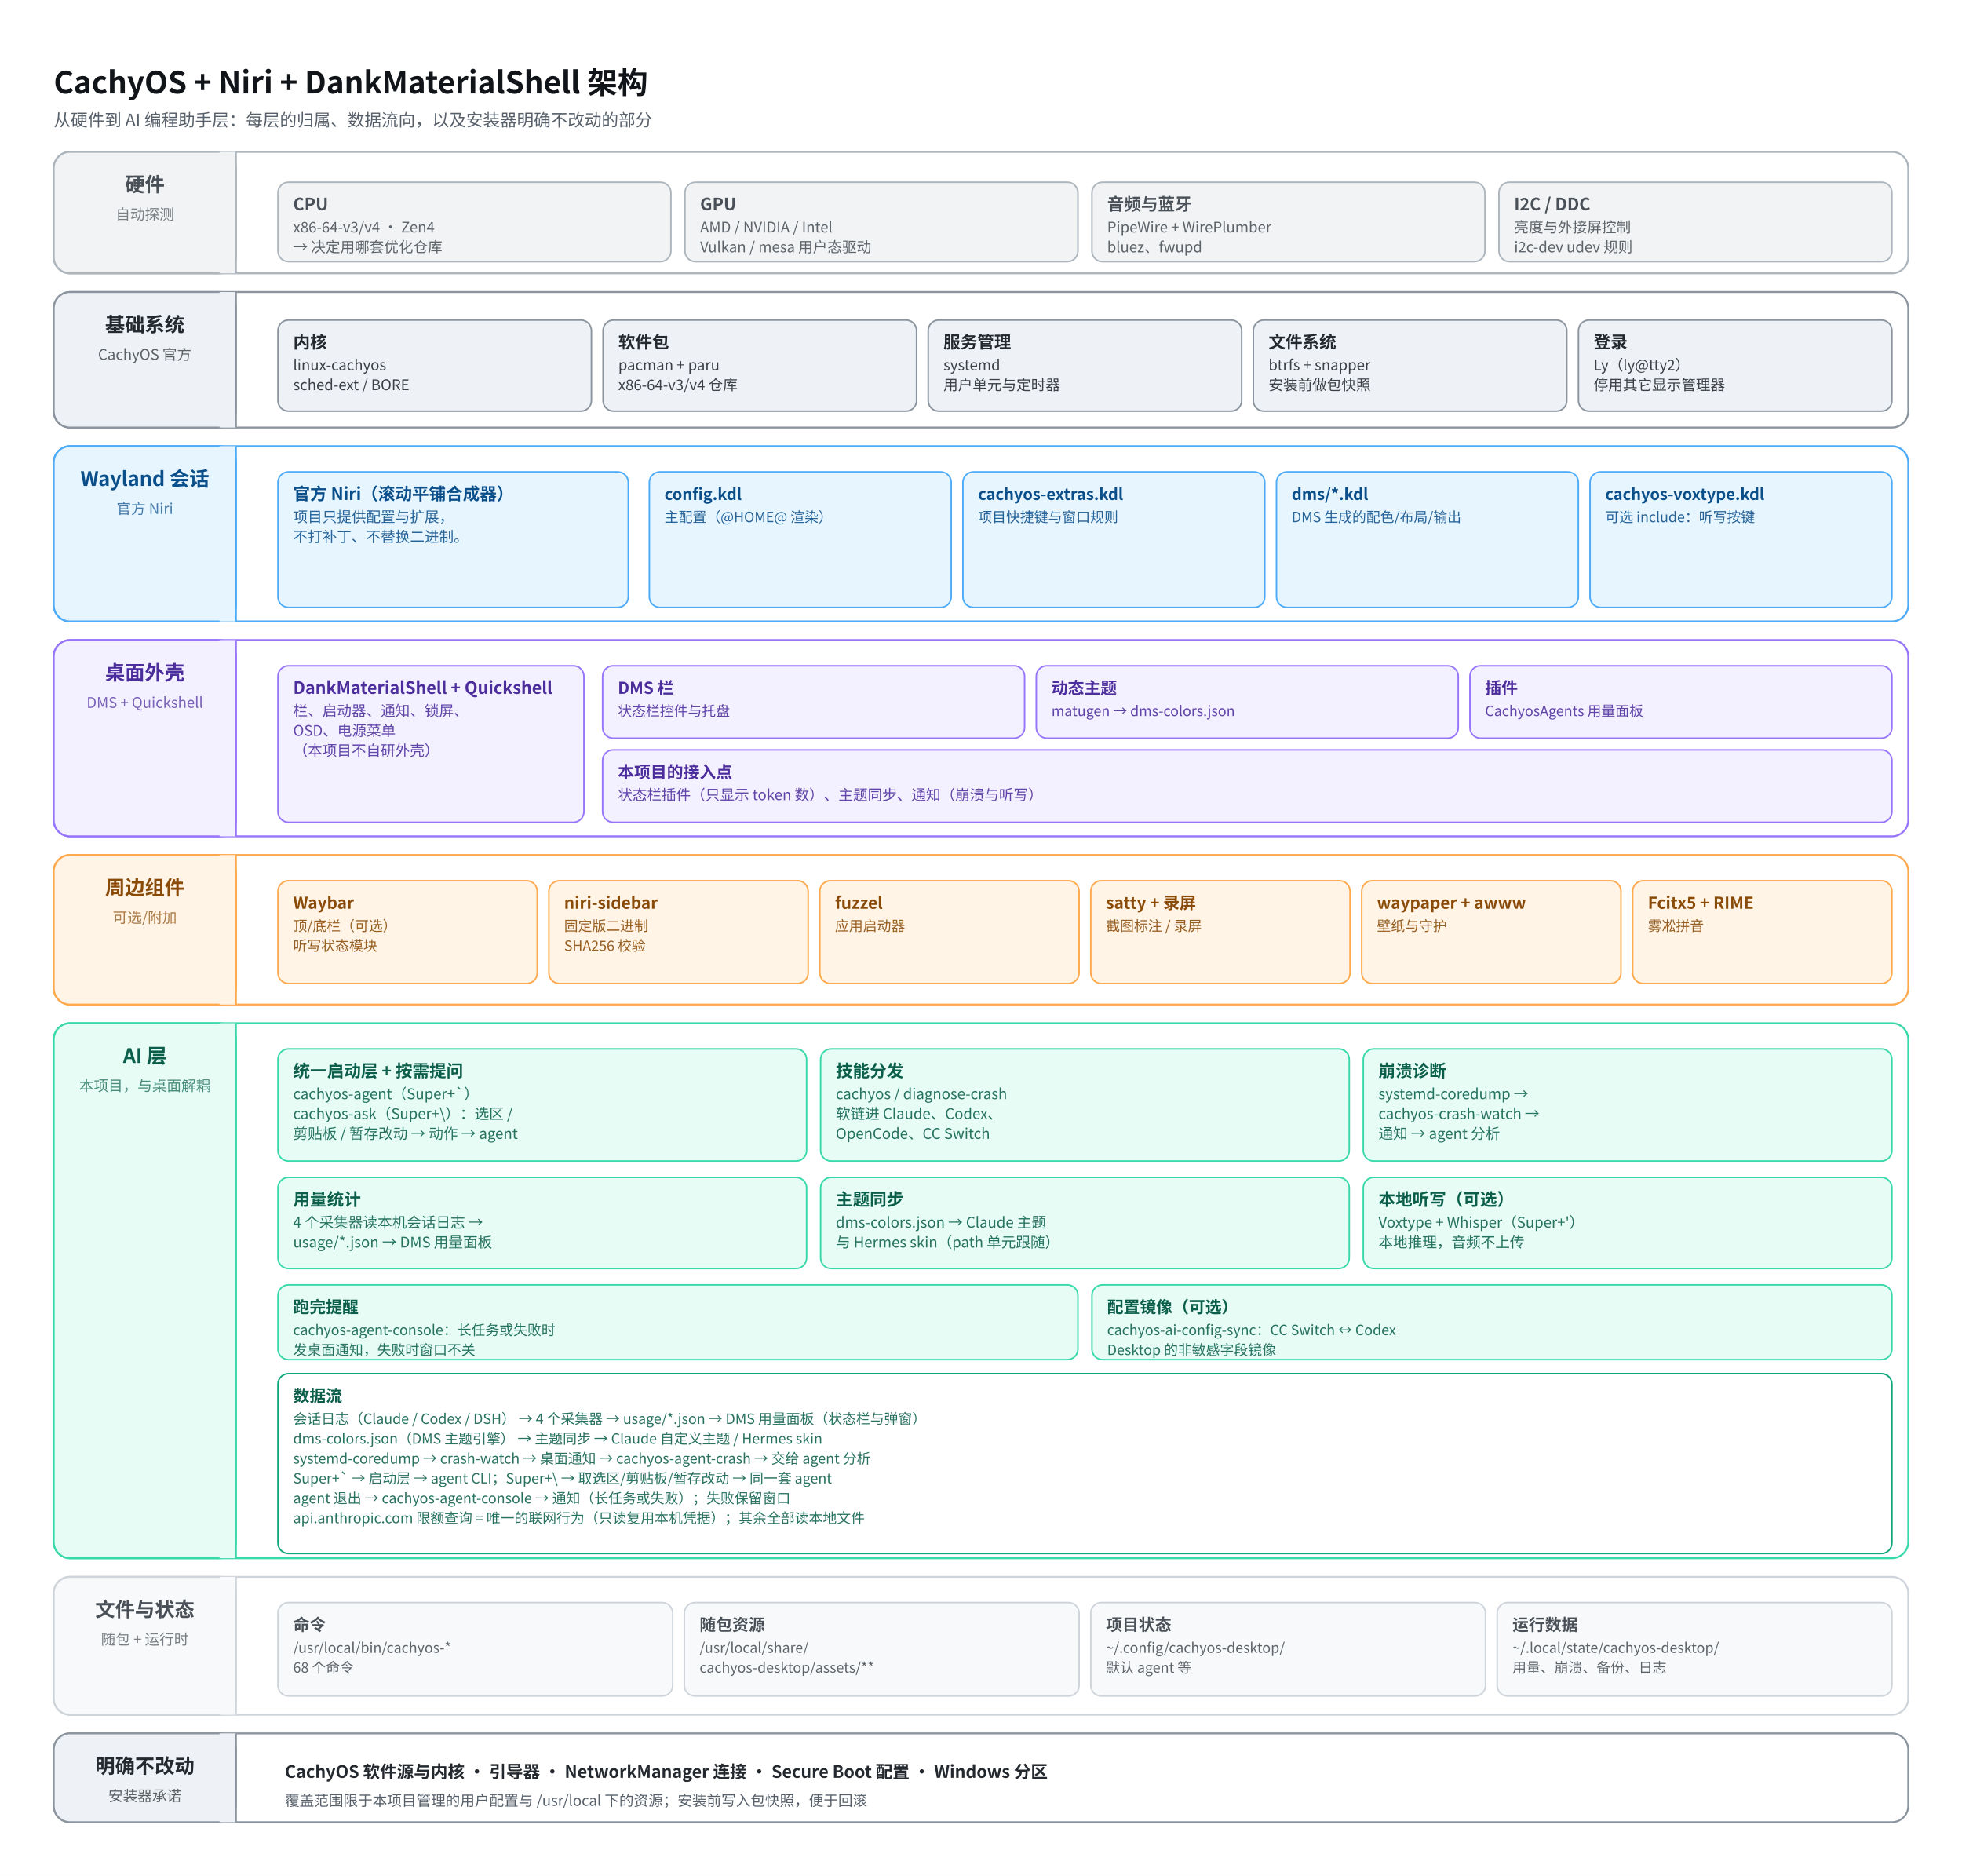
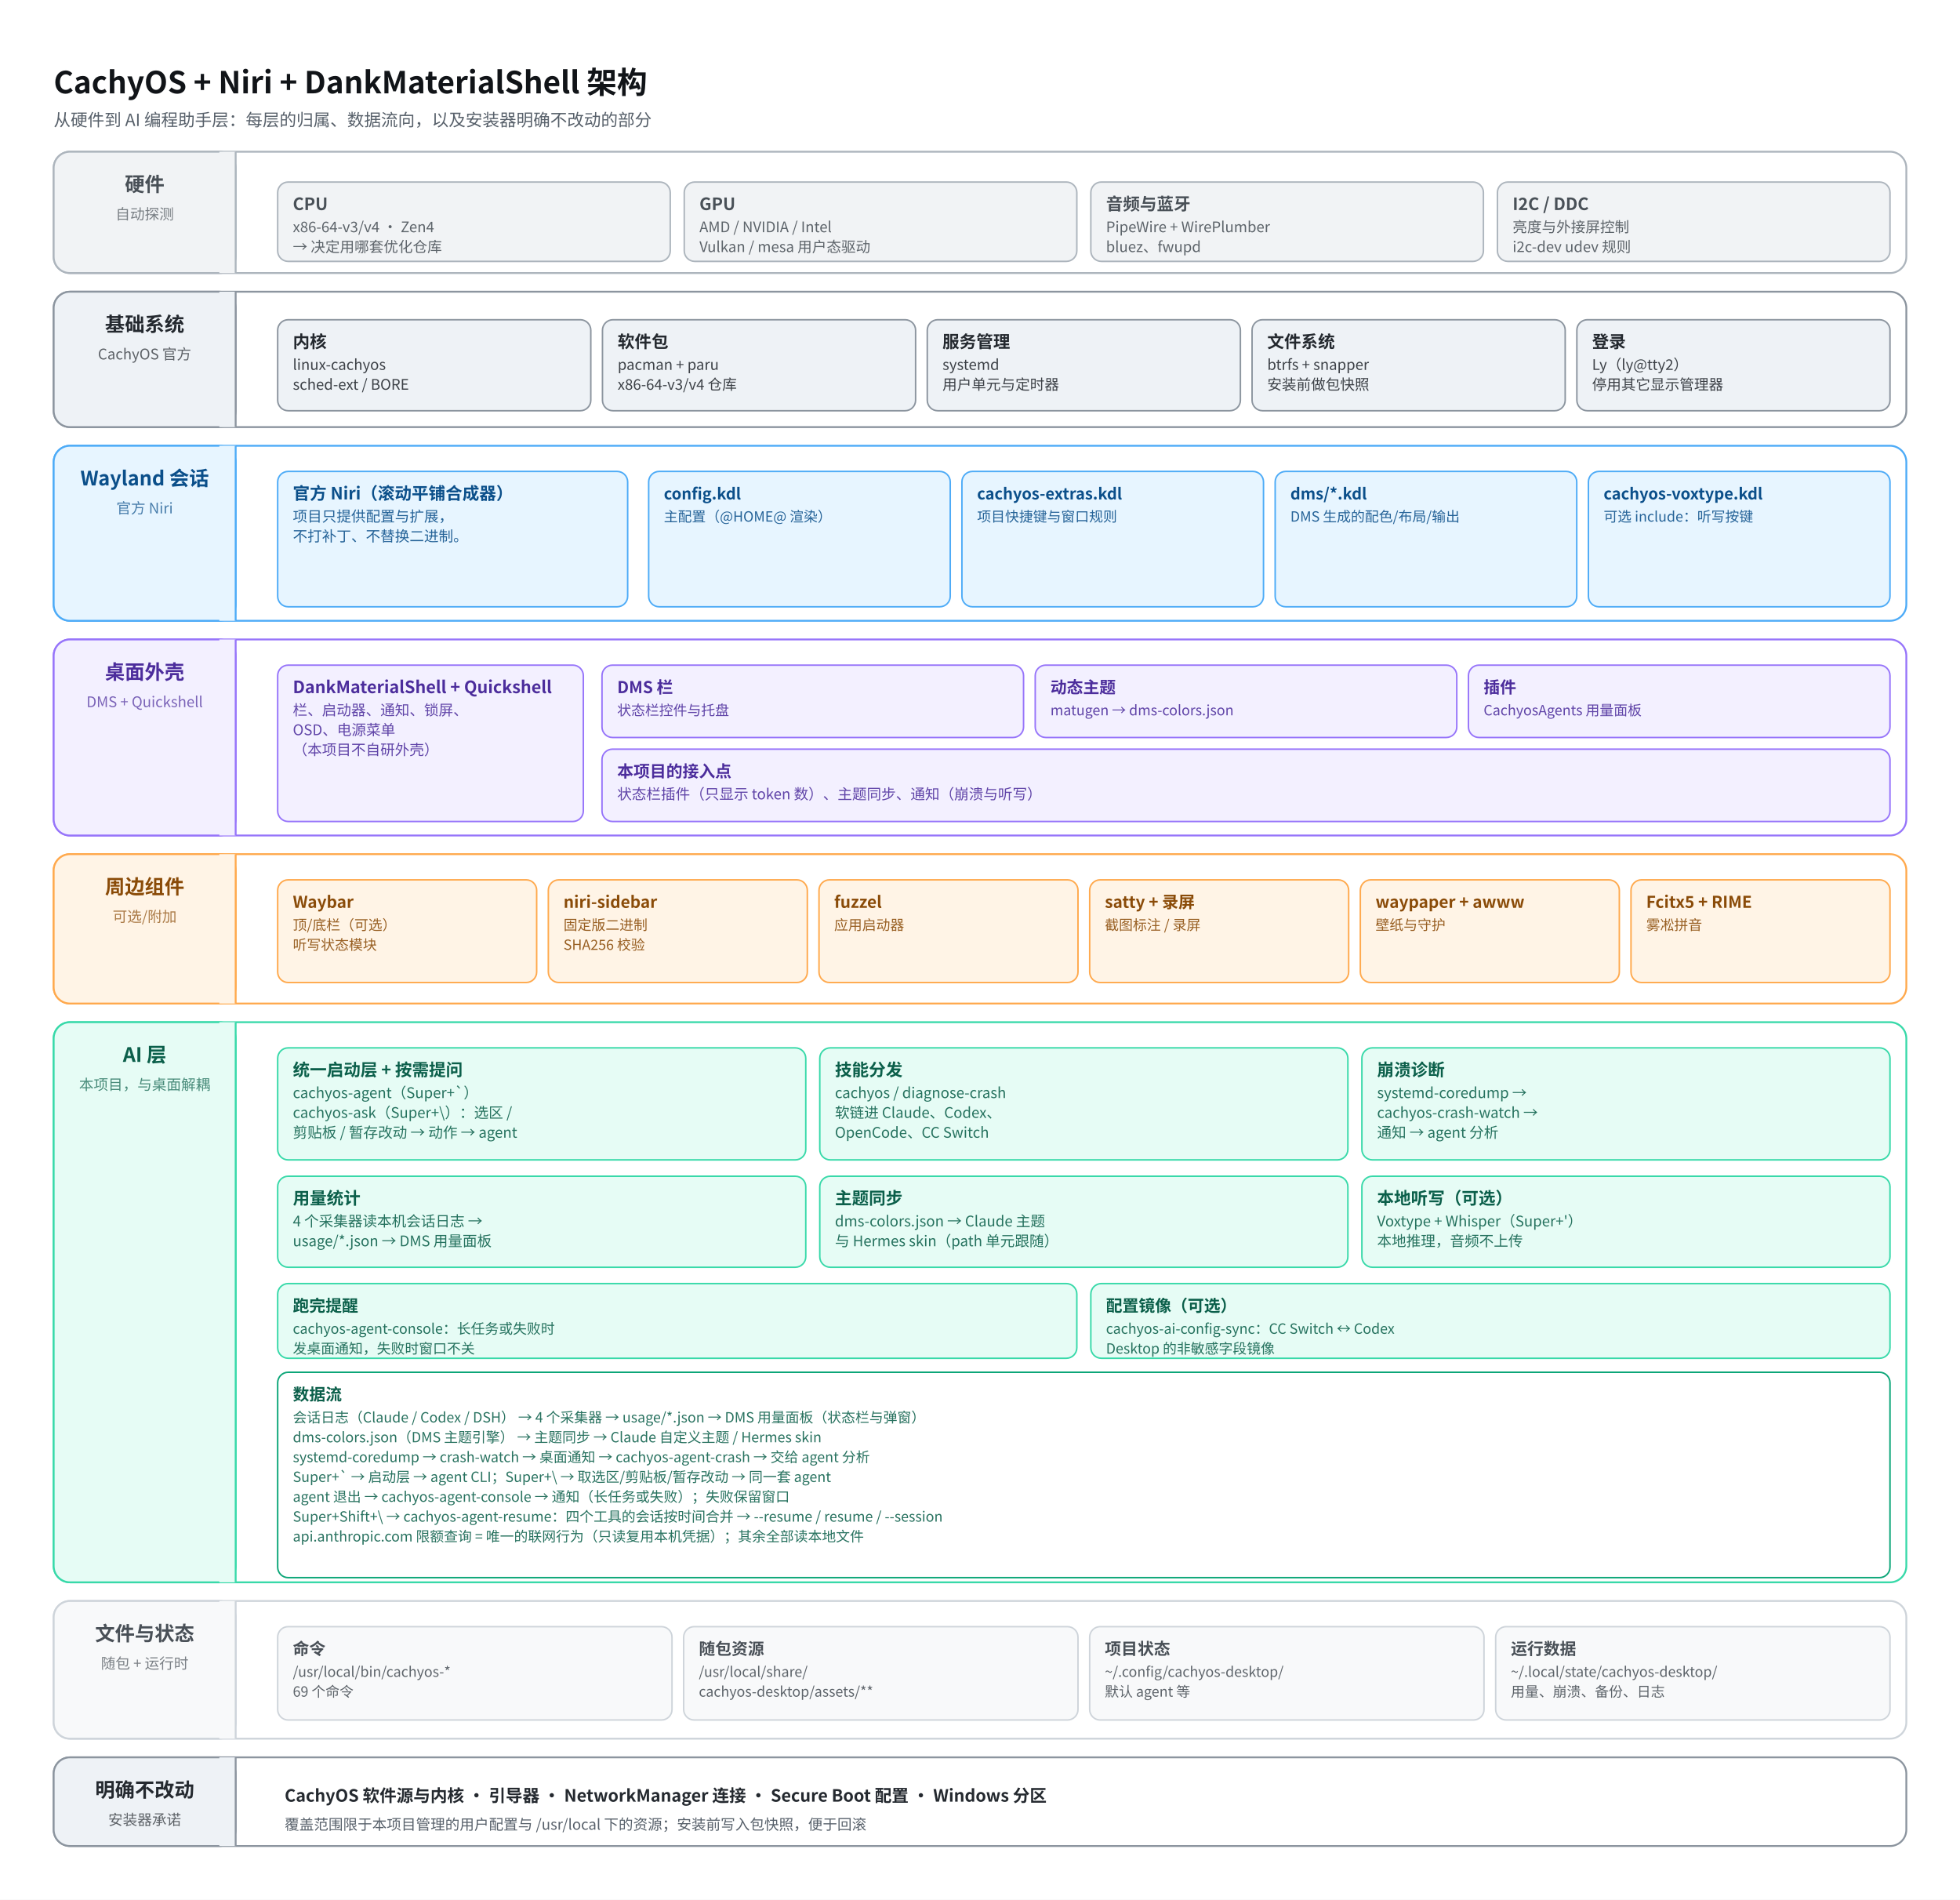
- <svg xmlns="http://www.w3.org/2000/svg" width="1680" height="1606" viewBox="0 0 1680 1606" role="img" aria-label="CachyOS + Niri + DankMaterialShell 架构图">
+ <svg xmlns="http://www.w3.org/2000/svg" width="1680" height="1628" viewBox="0 0 1680 1628" role="img" aria-label="CachyOS + Niri + DankMaterialShell 架构图">
  <rect x="0" y="0" width="1680" height="100%" fill="#ffffff" />
  <text x="46" y="80" font-size="26" font-weight="700" fill="#111418" font-family="'Noto Sans CJK SC','Noto Sans SC','Source Han Sans SC',sans-serif" text-anchor="start">CachyOS + Niri + DankMaterialShell 架构</text>
  <text x="46" y="108" font-size="14.5" font-weight="400" fill="#57606a" font-family="'Noto Sans CJK SC','Noto Sans SC','Source Han Sans SC',sans-serif" text-anchor="start">从硬件到 AI 编程助手层：每层的归属、数据流向，以及安装器明确不改动的部分</text>
  <rect x="46" y="130" width="1588" height="104" rx="14" fill="#ffffff" stroke="#adb5bd" stroke-width="1.6" />
  <rect x="46" y="130" width="156" height="104" rx="14" fill="#f1f3f5" stroke="#adb5bd" stroke-width="1.6" />
  <rect x="188" y="130" width="14" height="104" rx="0" fill="#f1f3f5" stroke="none" stroke-width="0" />
  <line x1="202" y1="130" x2="202" y2="234" stroke="#adb5bd" stroke-width="1.6" />
  <text x="124.0" y="164" font-size="17" font-weight="700" fill="#495057" font-family="'Noto Sans CJK SC','Noto Sans SC','Source Han Sans SC',sans-serif" text-anchor="middle">硬件</text>
  <text x="124.0" y="188" font-size="12.5" font-weight="400" fill="#495057" font-family="'Noto Sans CJK SC','Noto Sans SC','Source Han Sans SC',sans-serif" text-anchor="middle" opacity="0.72">自动探测</text>
  <rect x="238.0" y="156" width="336.5" height="68" rx="9" fill="#f1f3f5" stroke="#adb5bd" stroke-width="1.3" />
  <text x="251.0" y="180" font-size="14.5" font-weight="700" fill="#495057" font-family="'Noto Sans CJK SC','Noto Sans SC','Source Han Sans SC',sans-serif" text-anchor="start">CPU</text>
  <text x="251.0" y="199" font-size="12.5" font-weight="400" fill="#495057" font-family="'Noto Sans CJK SC','Noto Sans SC','Source Han Sans SC',sans-serif" text-anchor="start" opacity="0.88">x86-64-v3/v4 · Zen4</text>
  <text x="251.0" y="216" font-size="12.5" font-weight="400" fill="#495057" font-family="'Noto Sans CJK SC','Noto Sans SC','Source Han Sans SC',sans-serif" text-anchor="start" opacity="0.88">→ 决定用哪套优化仓库</text>
  <rect x="586.5" y="156" width="336.5" height="68" rx="9" fill="#f1f3f5" stroke="#adb5bd" stroke-width="1.3" />
  <text x="599.5" y="180" font-size="14.5" font-weight="700" fill="#495057" font-family="'Noto Sans CJK SC','Noto Sans SC','Source Han Sans SC',sans-serif" text-anchor="start">GPU</text>
  <text x="599.5" y="199" font-size="12.5" font-weight="400" fill="#495057" font-family="'Noto Sans CJK SC','Noto Sans SC','Source Han Sans SC',sans-serif" text-anchor="start" opacity="0.88">AMD / NVIDIA / Intel</text>
  <text x="599.5" y="216" font-size="12.5" font-weight="400" fill="#495057" font-family="'Noto Sans CJK SC','Noto Sans SC','Source Han Sans SC',sans-serif" text-anchor="start" opacity="0.88">Vulkan / mesa 用户态驱动</text>
  <rect x="935.0" y="156" width="336.5" height="68" rx="9" fill="#f1f3f5" stroke="#adb5bd" stroke-width="1.3" />
  <text x="948.0" y="180" font-size="14.5" font-weight="700" fill="#495057" font-family="'Noto Sans CJK SC','Noto Sans SC','Source Han Sans SC',sans-serif" text-anchor="start">音频与蓝牙</text>
  <text x="948.0" y="199" font-size="12.5" font-weight="400" fill="#495057" font-family="'Noto Sans CJK SC','Noto Sans SC','Source Han Sans SC',sans-serif" text-anchor="start" opacity="0.88">PipeWire + WirePlumber</text>
  <text x="948.0" y="216" font-size="12.5" font-weight="400" fill="#495057" font-family="'Noto Sans CJK SC','Noto Sans SC','Source Han Sans SC',sans-serif" text-anchor="start" opacity="0.88">bluez、fwupd</text>
  <rect x="1283.5" y="156" width="336.5" height="68" rx="9" fill="#f1f3f5" stroke="#adb5bd" stroke-width="1.3" />
  <text x="1296.5" y="180" font-size="14.5" font-weight="700" fill="#495057" font-family="'Noto Sans CJK SC','Noto Sans SC','Source Han Sans SC',sans-serif" text-anchor="start">I2C / DDC</text>
  <text x="1296.5" y="199" font-size="12.5" font-weight="400" fill="#495057" font-family="'Noto Sans CJK SC','Noto Sans SC','Source Han Sans SC',sans-serif" text-anchor="start" opacity="0.88">亮度与外接屏控制</text>
  <text x="1296.5" y="216" font-size="12.5" font-weight="400" fill="#495057" font-family="'Noto Sans CJK SC','Noto Sans SC','Source Han Sans SC',sans-serif" text-anchor="start" opacity="0.88">i2c-dev udev 规则</text>
  <rect x="46" y="250" width="1588" height="116" rx="14" fill="#ffffff" stroke="#8c959f" stroke-width="1.6" />
  <rect x="46" y="250" width="156" height="116" rx="14" fill="#eef2f6" stroke="#8c959f" stroke-width="1.6" />
  <rect x="188" y="250" width="14" height="116" rx="0" fill="#eef2f6" stroke="none" stroke-width="0" />
  <line x1="202" y1="250" x2="202" y2="366" stroke="#8c959f" stroke-width="1.6" />
  <text x="124.0" y="284" font-size="17" font-weight="700" fill="#24292f" font-family="'Noto Sans CJK SC','Noto Sans SC','Source Han Sans SC',sans-serif" text-anchor="middle">基础系统</text>
  <text x="124.0" y="308" font-size="12.5" font-weight="400" fill="#24292f" font-family="'Noto Sans CJK SC','Noto Sans SC','Source Han Sans SC',sans-serif" text-anchor="middle" opacity="0.72">CachyOS 官方</text>
  <rect x="238.0" y="274" width="268.4" height="78" rx="9" fill="#eef2f6" stroke="#8c959f" stroke-width="1.3" />
  <text x="251.0" y="298" font-size="14.5" font-weight="700" fill="#24292f" font-family="'Noto Sans CJK SC','Noto Sans SC','Source Han Sans SC',sans-serif" text-anchor="start">内核</text>
  <text x="251.0" y="317" font-size="12.5" font-weight="400" fill="#24292f" font-family="'Noto Sans CJK SC','Noto Sans SC','Source Han Sans SC',sans-serif" text-anchor="start" opacity="0.88">linux-cachyos</text>
  <text x="251.0" y="334" font-size="12.5" font-weight="400" fill="#24292f" font-family="'Noto Sans CJK SC','Noto Sans SC','Source Han Sans SC',sans-serif" text-anchor="start" opacity="0.88">sched-ext / BORE</text>
  <rect x="516.4" y="274" width="268.4" height="78" rx="9" fill="#eef2f6" stroke="#8c959f" stroke-width="1.3" />
  <text x="529.4" y="298" font-size="14.5" font-weight="700" fill="#24292f" font-family="'Noto Sans CJK SC','Noto Sans SC','Source Han Sans SC',sans-serif" text-anchor="start">软件包</text>
  <text x="529.4" y="317" font-size="12.5" font-weight="400" fill="#24292f" font-family="'Noto Sans CJK SC','Noto Sans SC','Source Han Sans SC',sans-serif" text-anchor="start" opacity="0.88">pacman + paru</text>
  <text x="529.4" y="334" font-size="12.5" font-weight="400" fill="#24292f" font-family="'Noto Sans CJK SC','Noto Sans SC','Source Han Sans SC',sans-serif" text-anchor="start" opacity="0.88">x86-64-v3/v4 仓库</text>
  <rect x="794.8" y="274" width="268.4" height="78" rx="9" fill="#eef2f6" stroke="#8c959f" stroke-width="1.3" />
  <text x="807.8" y="298" font-size="14.5" font-weight="700" fill="#24292f" font-family="'Noto Sans CJK SC','Noto Sans SC','Source Han Sans SC',sans-serif" text-anchor="start">服务管理</text>
  <text x="807.8" y="317" font-size="12.5" font-weight="400" fill="#24292f" font-family="'Noto Sans CJK SC','Noto Sans SC','Source Han Sans SC',sans-serif" text-anchor="start" opacity="0.88">systemd</text>
  <text x="807.8" y="334" font-size="12.5" font-weight="400" fill="#24292f" font-family="'Noto Sans CJK SC','Noto Sans SC','Source Han Sans SC',sans-serif" text-anchor="start" opacity="0.88">用户单元与定时器</text>
  <rect x="1073.2" y="274" width="268.4" height="78" rx="9" fill="#eef2f6" stroke="#8c959f" stroke-width="1.3" />
  <text x="1086.2" y="298" font-size="14.5" font-weight="700" fill="#24292f" font-family="'Noto Sans CJK SC','Noto Sans SC','Source Han Sans SC',sans-serif" text-anchor="start">文件系统</text>
  <text x="1086.2" y="317" font-size="12.5" font-weight="400" fill="#24292f" font-family="'Noto Sans CJK SC','Noto Sans SC','Source Han Sans SC',sans-serif" text-anchor="start" opacity="0.88">btrfs + snapper</text>
  <text x="1086.2" y="334" font-size="12.5" font-weight="400" fill="#24292f" font-family="'Noto Sans CJK SC','Noto Sans SC','Source Han Sans SC',sans-serif" text-anchor="start" opacity="0.88">安装前做包快照</text>
  <rect x="1351.6" y="274" width="268.4" height="78" rx="9" fill="#eef2f6" stroke="#8c959f" stroke-width="1.3" />
  <text x="1364.6" y="298" font-size="14.5" font-weight="700" fill="#24292f" font-family="'Noto Sans CJK SC','Noto Sans SC','Source Han Sans SC',sans-serif" text-anchor="start">登录</text>
  <text x="1364.6" y="317" font-size="12.5" font-weight="400" fill="#24292f" font-family="'Noto Sans CJK SC','Noto Sans SC','Source Han Sans SC',sans-serif" text-anchor="start" opacity="0.88">Ly（ly@tty2）</text>
  <text x="1364.6" y="334" font-size="12.5" font-weight="400" fill="#24292f" font-family="'Noto Sans CJK SC','Noto Sans SC','Source Han Sans SC',sans-serif" text-anchor="start" opacity="0.88">停用其它显示管理器</text>
  <rect x="46" y="382" width="1588" height="150" rx="14" fill="#ffffff" stroke="#4dabf7" stroke-width="1.6" />
  <rect x="46" y="382" width="156" height="150" rx="14" fill="#e7f5ff" stroke="#4dabf7" stroke-width="1.6" />
  <rect x="188" y="382" width="14" height="150" rx="0" fill="#e7f5ff" stroke="none" stroke-width="0" />
  <line x1="202" y1="382" x2="202" y2="532" stroke="#4dabf7" stroke-width="1.6" />
  <text x="124.0" y="416" font-size="17" font-weight="700" fill="#0b4f8a" font-family="'Noto Sans CJK SC','Noto Sans SC','Source Han Sans SC',sans-serif" text-anchor="middle">Wayland 会话</text>
  <text x="124.0" y="440" font-size="12.5" font-weight="400" fill="#0b4f8a" font-family="'Noto Sans CJK SC','Noto Sans SC','Source Han Sans SC',sans-serif" text-anchor="middle" opacity="0.72">官方 Niri</text>
  <rect x="238" y="404" width="300" height="116" rx="9" fill="#e7f5ff" stroke="#4dabf7" stroke-width="1.3" />
  <text x="251" y="428" font-size="14.5" font-weight="700" fill="#0b4f8a" font-family="'Noto Sans CJK SC','Noto Sans SC','Source Han Sans SC',sans-serif" text-anchor="start">官方 Niri（滚动平铺合成器）</text>
  <text x="251" y="447" font-size="12.5" font-weight="400" fill="#0b4f8a" font-family="'Noto Sans CJK SC','Noto Sans SC','Source Han Sans SC',sans-serif" text-anchor="start" opacity="0.88">项目只提供配置与扩展，</text>
  <text x="251" y="464" font-size="12.5" font-weight="400" fill="#0b4f8a" font-family="'Noto Sans CJK SC','Noto Sans SC','Source Han Sans SC',sans-serif" text-anchor="start" opacity="0.88">不打补丁、不替换二进制。</text>
  <rect x="556.0" y="404" width="258.5" height="116" rx="9" fill="#e7f5ff" stroke="#4dabf7" stroke-width="1.3" />
  <text x="569.0" y="428" font-size="13.5" font-weight="700" fill="#0b4f8a" font-family="'Noto Sans CJK SC','Noto Sans SC','Source Han Sans SC',sans-serif" text-anchor="start">config.kdl</text>
  <text x="569.0" y="447" font-size="12" font-weight="400" fill="#0b4f8a" font-family="'Noto Sans CJK SC','Noto Sans SC','Source Han Sans SC',sans-serif" text-anchor="start" opacity="0.88">主配置（@HOME@ 渲染）</text>
  <rect x="824.5" y="404" width="258.5" height="116" rx="9" fill="#e7f5ff" stroke="#4dabf7" stroke-width="1.3" />
  <text x="837.5" y="428" font-size="13.5" font-weight="700" fill="#0b4f8a" font-family="'Noto Sans CJK SC','Noto Sans SC','Source Han Sans SC',sans-serif" text-anchor="start">cachyos-extras.kdl</text>
  <text x="837.5" y="447" font-size="12" font-weight="400" fill="#0b4f8a" font-family="'Noto Sans CJK SC','Noto Sans SC','Source Han Sans SC',sans-serif" text-anchor="start" opacity="0.88">项目快捷键与窗口规则</text>
  <rect x="1093.0" y="404" width="258.5" height="116" rx="9" fill="#e7f5ff" stroke="#4dabf7" stroke-width="1.3" />
  <text x="1106.0" y="428" font-size="13.5" font-weight="700" fill="#0b4f8a" font-family="'Noto Sans CJK SC','Noto Sans SC','Source Han Sans SC',sans-serif" text-anchor="start">dms/*.kdl</text>
  <text x="1106.0" y="447" font-size="12" font-weight="400" fill="#0b4f8a" font-family="'Noto Sans CJK SC','Noto Sans SC','Source Han Sans SC',sans-serif" text-anchor="start" opacity="0.88">DMS 生成的配色/布局/输出</text>
  <rect x="1361.5" y="404" width="258.5" height="116" rx="9" fill="#e7f5ff" stroke="#4dabf7" stroke-width="1.3" />
  <text x="1374.5" y="428" font-size="13.5" font-weight="700" fill="#0b4f8a" font-family="'Noto Sans CJK SC','Noto Sans SC','Source Han Sans SC',sans-serif" text-anchor="start">cachyos-voxtype.kdl</text>
  <text x="1374.5" y="447" font-size="12" font-weight="400" fill="#0b4f8a" font-family="'Noto Sans CJK SC','Noto Sans SC','Source Han Sans SC',sans-serif" text-anchor="start" opacity="0.88">可选 include：听写按键</text>
  <rect x="46" y="548" width="1588" height="168" rx="14" fill="#ffffff" stroke="#9775fa" stroke-width="1.6" />
  <rect x="46" y="548" width="156" height="168" rx="14" fill="#f3f0ff" stroke="#9775fa" stroke-width="1.6" />
  <rect x="188" y="548" width="14" height="168" rx="0" fill="#f3f0ff" stroke="none" stroke-width="0" />
  <line x1="202" y1="548" x2="202" y2="716" stroke="#9775fa" stroke-width="1.6" />
  <text x="124.0" y="582" font-size="17" font-weight="700" fill="#4c2d9c" font-family="'Noto Sans CJK SC','Noto Sans SC','Source Han Sans SC',sans-serif" text-anchor="middle">桌面外壳</text>
  <text x="124.0" y="606" font-size="12.5" font-weight="400" fill="#4c2d9c" font-family="'Noto Sans CJK SC','Noto Sans SC','Source Han Sans SC',sans-serif" text-anchor="middle" opacity="0.72">DMS + Quickshell</text>
  <rect x="238" y="570" width="262" height="134" rx="9" fill="#f3f0ff" stroke="#9775fa" stroke-width="1.3" />
  <text x="251" y="594" font-size="14.5" font-weight="700" fill="#4c2d9c" font-family="'Noto Sans CJK SC','Noto Sans SC','Source Han Sans SC',sans-serif" text-anchor="start">DankMaterialShell + Quickshell</text>
  <text x="251" y="613" font-size="12.5" font-weight="400" fill="#4c2d9c" font-family="'Noto Sans CJK SC','Noto Sans SC','Source Han Sans SC',sans-serif" text-anchor="start" opacity="0.88">栏、启动器、通知、锁屏、</text>
  <text x="251" y="630" font-size="12.5" font-weight="400" fill="#4c2d9c" font-family="'Noto Sans CJK SC','Noto Sans SC','Source Han Sans SC',sans-serif" text-anchor="start" opacity="0.88">OSD、电源菜单</text>
  <text x="251" y="647" font-size="12.5" font-weight="400" fill="#4c2d9c" font-family="'Noto Sans CJK SC','Noto Sans SC','Source Han Sans SC',sans-serif" text-anchor="start" opacity="0.88">（本项目不自研外壳）</text>
  <rect x="516.0" y="570" width="361.333" height="62" rx="9" fill="#f3f0ff" stroke="#9775fa" stroke-width="1.3" />
  <text x="529.0" y="594" font-size="14" font-weight="700" fill="#4c2d9c" font-family="'Noto Sans CJK SC','Noto Sans SC','Source Han Sans SC',sans-serif" text-anchor="start">DMS 栏</text>
  <text x="529.0" y="613" font-size="12" font-weight="400" fill="#4c2d9c" font-family="'Noto Sans CJK SC','Noto Sans SC','Source Han Sans SC',sans-serif" text-anchor="start" opacity="0.88">状态栏控件与托盘</text>
  <rect x="887.333" y="570" width="361.333" height="62" rx="9" fill="#f3f0ff" stroke="#9775fa" stroke-width="1.3" />
  <text x="900.333" y="594" font-size="14" font-weight="700" fill="#4c2d9c" font-family="'Noto Sans CJK SC','Noto Sans SC','Source Han Sans SC',sans-serif" text-anchor="start">动态主题</text>
  <text x="900.333" y="613" font-size="12" font-weight="400" fill="#4c2d9c" font-family="'Noto Sans CJK SC','Noto Sans SC','Source Han Sans SC',sans-serif" text-anchor="start" opacity="0.88">matugen → dms-colors.json</text>
  <rect x="1258.667" y="570" width="361.333" height="62" rx="9" fill="#f3f0ff" stroke="#9775fa" stroke-width="1.3" />
  <text x="1271.667" y="594" font-size="14" font-weight="700" fill="#4c2d9c" font-family="'Noto Sans CJK SC','Noto Sans SC','Source Han Sans SC',sans-serif" text-anchor="start">插件</text>
  <text x="1271.667" y="613" font-size="12" font-weight="400" fill="#4c2d9c" font-family="'Noto Sans CJK SC','Noto Sans SC','Source Han Sans SC',sans-serif" text-anchor="start" opacity="0.88">CachyosAgents 用量面板</text>
  <rect x="516" y="642" width="1104.0" height="62" rx="9" fill="#f3f0ff" stroke="#9775fa" stroke-width="1.3" />
  <text x="529" y="666" font-size="14" font-weight="700" fill="#4c2d9c" font-family="'Noto Sans CJK SC','Noto Sans SC','Source Han Sans SC',sans-serif" text-anchor="start">本项目的接入点</text>
  <text x="529" y="685" font-size="12.5" font-weight="400" fill="#4c2d9c" font-family="'Noto Sans CJK SC','Noto Sans SC','Source Han Sans SC',sans-serif" text-anchor="start" opacity="0.88">状态栏插件（只显示 token 数）、主题同步、通知（崩溃与听写）</text>
  <rect x="46" y="732" width="1588" height="128" rx="14" fill="#ffffff" stroke="#ffa94d" stroke-width="1.6" />
  <rect x="46" y="732" width="156" height="128" rx="14" fill="#fff4e6" stroke="#ffa94d" stroke-width="1.6" />
  <rect x="188" y="732" width="14" height="128" rx="0" fill="#fff4e6" stroke="none" stroke-width="0" />
  <line x1="202" y1="732" x2="202" y2="860" stroke="#ffa94d" stroke-width="1.6" />
  <text x="124.0" y="766" font-size="17" font-weight="700" fill="#8a4b08" font-family="'Noto Sans CJK SC','Noto Sans SC','Source Han Sans SC',sans-serif" text-anchor="middle">周边组件</text>
  <text x="124.0" y="790" font-size="12.5" font-weight="400" fill="#8a4b08" font-family="'Noto Sans CJK SC','Noto Sans SC','Source Han Sans SC',sans-serif" text-anchor="middle" opacity="0.72">可选/附加</text>
  <rect x="238.0" y="754" width="222.0" height="88" rx="9" fill="#fff4e6" stroke="#ffa94d" stroke-width="1.3" />
  <text x="251.0" y="778" font-size="14" font-weight="700" fill="#8a4b08" font-family="'Noto Sans CJK SC','Noto Sans SC','Source Han Sans SC',sans-serif" text-anchor="start">Waybar</text>
  <text x="251.0" y="797" font-size="12" font-weight="400" fill="#8a4b08" font-family="'Noto Sans CJK SC','Noto Sans SC','Source Han Sans SC',sans-serif" text-anchor="start" opacity="0.88">顶/底栏（可选）</text>
  <text x="251.0" y="814" font-size="12" font-weight="400" fill="#8a4b08" font-family="'Noto Sans CJK SC','Noto Sans SC','Source Han Sans SC',sans-serif" text-anchor="start" opacity="0.88">听写状态模块</text>
  <rect x="470.0" y="754" width="222.0" height="88" rx="9" fill="#fff4e6" stroke="#ffa94d" stroke-width="1.3" />
  <text x="483.0" y="778" font-size="14" font-weight="700" fill="#8a4b08" font-family="'Noto Sans CJK SC','Noto Sans SC','Source Han Sans SC',sans-serif" text-anchor="start">niri-sidebar</text>
  <text x="483.0" y="797" font-size="12" font-weight="400" fill="#8a4b08" font-family="'Noto Sans CJK SC','Noto Sans SC','Source Han Sans SC',sans-serif" text-anchor="start" opacity="0.88">固定版二进制</text>
  <text x="483.0" y="814" font-size="12" font-weight="400" fill="#8a4b08" font-family="'Noto Sans CJK SC','Noto Sans SC','Source Han Sans SC',sans-serif" text-anchor="start" opacity="0.88">SHA256 校验</text>
  <rect x="702.0" y="754" width="222.0" height="88" rx="9" fill="#fff4e6" stroke="#ffa94d" stroke-width="1.3" />
  <text x="715.0" y="778" font-size="14" font-weight="700" fill="#8a4b08" font-family="'Noto Sans CJK SC','Noto Sans SC','Source Han Sans SC',sans-serif" text-anchor="start">fuzzel</text>
  <text x="715.0" y="797" font-size="12" font-weight="400" fill="#8a4b08" font-family="'Noto Sans CJK SC','Noto Sans SC','Source Han Sans SC',sans-serif" text-anchor="start" opacity="0.88">应用启动器</text>
  <rect x="934.0" y="754" width="222.0" height="88" rx="9" fill="#fff4e6" stroke="#ffa94d" stroke-width="1.3" />
  <text x="947.0" y="778" font-size="14" font-weight="700" fill="#8a4b08" font-family="'Noto Sans CJK SC','Noto Sans SC','Source Han Sans SC',sans-serif" text-anchor="start">satty + 录屏</text>
  <text x="947.0" y="797" font-size="12" font-weight="400" fill="#8a4b08" font-family="'Noto Sans CJK SC','Noto Sans SC','Source Han Sans SC',sans-serif" text-anchor="start" opacity="0.88">截图标注 / 录屏</text>
  <rect x="1166.0" y="754" width="222.0" height="88" rx="9" fill="#fff4e6" stroke="#ffa94d" stroke-width="1.3" />
  <text x="1179.0" y="778" font-size="14" font-weight="700" fill="#8a4b08" font-family="'Noto Sans CJK SC','Noto Sans SC','Source Han Sans SC',sans-serif" text-anchor="start">waypaper + awww</text>
  <text x="1179.0" y="797" font-size="12" font-weight="400" fill="#8a4b08" font-family="'Noto Sans CJK SC','Noto Sans SC','Source Han Sans SC',sans-serif" text-anchor="start" opacity="0.88">壁纸与守护</text>
  <rect x="1398.0" y="754" width="222.0" height="88" rx="9" fill="#fff4e6" stroke="#ffa94d" stroke-width="1.3" />
  <text x="1411.0" y="778" font-size="14" font-weight="700" fill="#8a4b08" font-family="'Noto Sans CJK SC','Noto Sans SC','Source Han Sans SC',sans-serif" text-anchor="start">Fcitx5 + RIME</text>
  <text x="1411.0" y="797" font-size="12" font-weight="400" fill="#8a4b08" font-family="'Noto Sans CJK SC','Noto Sans SC','Source Han Sans SC',sans-serif" text-anchor="start" opacity="0.88">雾凇拼音</text>
-   <rect x="46" y="876" width="1588" height="458" rx="14" fill="#ffffff" stroke="#38d9a9" stroke-width="1.6" />
-   <rect x="46" y="876" width="156" height="458" rx="14" fill="#e6fcf5" stroke="#38d9a9" stroke-width="1.6" />
-   <rect x="188" y="876" width="14" height="458" rx="0" fill="#e6fcf5" stroke="none" stroke-width="0" />
-   <line x1="202" y1="876" x2="202" y2="1334" stroke="#38d9a9" stroke-width="1.6" />
+   <rect x="46" y="876" width="1588" height="480" rx="14" fill="#ffffff" stroke="#38d9a9" stroke-width="1.6" />
+   <rect x="46" y="876" width="156" height="480" rx="14" fill="#e6fcf5" stroke="#38d9a9" stroke-width="1.6" />
+   <rect x="188" y="876" width="14" height="480" rx="0" fill="#e6fcf5" stroke="none" stroke-width="0" />
+   <line x1="202" y1="876" x2="202" y2="1356" stroke="#38d9a9" stroke-width="1.6" />
  <text x="124.0" y="910" font-size="17" font-weight="700" fill="#0b5f4a" font-family="'Noto Sans CJK SC','Noto Sans SC','Source Han Sans SC',sans-serif" text-anchor="middle">AI 层</text>
  <text x="124.0" y="934" font-size="12.5" font-weight="400" fill="#0b5f4a" font-family="'Noto Sans CJK SC','Noto Sans SC','Source Han Sans SC',sans-serif" text-anchor="middle" opacity="0.72">本项目，与桌面解耦</text>
  <rect x="238.0" y="898" width="452.667" height="96" rx="9" fill="#e6fcf5" stroke="#38d9a9" stroke-width="1.3" />
  <text x="251.0" y="922" font-size="14.5" font-weight="700" fill="#0b5f4a" font-family="'Noto Sans CJK SC','Noto Sans SC','Source Han Sans SC',sans-serif" text-anchor="start">统一启动层 + 按需提问</text>
  <text x="251.0" y="941" font-size="12.5" font-weight="400" fill="#0b5f4a" font-family="'Noto Sans CJK SC','Noto Sans SC','Source Han Sans SC',sans-serif" text-anchor="start" opacity="0.88">cachyos-agent（Super+`）</text>
  <text x="251.0" y="958" font-size="12.5" font-weight="400" fill="#0b5f4a" font-family="'Noto Sans CJK SC','Noto Sans SC','Source Han Sans SC',sans-serif" text-anchor="start" opacity="0.88">cachyos-ask（Super+\）：选区 /</text>
  <text x="251.0" y="975" font-size="12.5" font-weight="400" fill="#0b5f4a" font-family="'Noto Sans CJK SC','Noto Sans SC','Source Han Sans SC',sans-serif" text-anchor="start" opacity="0.88">剪贴板 / 暂存改动 → 动作 → agent</text>
  <rect x="702.667" y="898" width="452.667" height="96" rx="9" fill="#e6fcf5" stroke="#38d9a9" stroke-width="1.3" />
  <text x="715.667" y="922" font-size="14.5" font-weight="700" fill="#0b5f4a" font-family="'Noto Sans CJK SC','Noto Sans SC','Source Han Sans SC',sans-serif" text-anchor="start">技能分发</text>
  <text x="715.667" y="941" font-size="12.5" font-weight="400" fill="#0b5f4a" font-family="'Noto Sans CJK SC','Noto Sans SC','Source Han Sans SC',sans-serif" text-anchor="start" opacity="0.88">cachyos / diagnose-crash</text>
  <text x="715.667" y="958" font-size="12.5" font-weight="400" fill="#0b5f4a" font-family="'Noto Sans CJK SC','Noto Sans SC','Source Han Sans SC',sans-serif" text-anchor="start" opacity="0.88">软链进 Claude、Codex、</text>
  <text x="715.667" y="975" font-size="12.5" font-weight="400" fill="#0b5f4a" font-family="'Noto Sans CJK SC','Noto Sans SC','Source Han Sans SC',sans-serif" text-anchor="start" opacity="0.88">OpenCode、CC Switch</text>
  <rect x="1167.333" y="898" width="452.667" height="96" rx="9" fill="#e6fcf5" stroke="#38d9a9" stroke-width="1.3" />
  <text x="1180.333" y="922" font-size="14.5" font-weight="700" fill="#0b5f4a" font-family="'Noto Sans CJK SC','Noto Sans SC','Source Han Sans SC',sans-serif" text-anchor="start">崩溃诊断</text>
  <text x="1180.333" y="941" font-size="12.5" font-weight="400" fill="#0b5f4a" font-family="'Noto Sans CJK SC','Noto Sans SC','Source Han Sans SC',sans-serif" text-anchor="start" opacity="0.88">systemd-coredump →</text>
  <text x="1180.333" y="958" font-size="12.5" font-weight="400" fill="#0b5f4a" font-family="'Noto Sans CJK SC','Noto Sans SC','Source Han Sans SC',sans-serif" text-anchor="start" opacity="0.88">cachyos-crash-watch →</text>
  <text x="1180.333" y="975" font-size="12.5" font-weight="400" fill="#0b5f4a" font-family="'Noto Sans CJK SC','Noto Sans SC','Source Han Sans SC',sans-serif" text-anchor="start" opacity="0.88">通知 → agent 分析</text>
  <rect x="238.0" y="1008" width="452.667" height="78" rx="9" fill="#e6fcf5" stroke="#38d9a9" stroke-width="1.3" />
  <text x="251.0" y="1032" font-size="14.5" font-weight="700" fill="#0b5f4a" font-family="'Noto Sans CJK SC','Noto Sans SC','Source Han Sans SC',sans-serif" text-anchor="start">用量统计</text>
  <text x="251.0" y="1051" font-size="12.5" font-weight="400" fill="#0b5f4a" font-family="'Noto Sans CJK SC','Noto Sans SC','Source Han Sans SC',sans-serif" text-anchor="start" opacity="0.88">4 个采集器读本机会话日志 →</text>
  <text x="251.0" y="1068" font-size="12.5" font-weight="400" fill="#0b5f4a" font-family="'Noto Sans CJK SC','Noto Sans SC','Source Han Sans SC',sans-serif" text-anchor="start" opacity="0.88">usage/*.json → DMS 用量面板</text>
  <rect x="702.667" y="1008" width="452.667" height="78" rx="9" fill="#e6fcf5" stroke="#38d9a9" stroke-width="1.3" />
  <text x="715.667" y="1032" font-size="14.5" font-weight="700" fill="#0b5f4a" font-family="'Noto Sans CJK SC','Noto Sans SC','Source Han Sans SC',sans-serif" text-anchor="start">主题同步</text>
  <text x="715.667" y="1051" font-size="12.5" font-weight="400" fill="#0b5f4a" font-family="'Noto Sans CJK SC','Noto Sans SC','Source Han Sans SC',sans-serif" text-anchor="start" opacity="0.88">dms-colors.json → Claude 主题</text>
  <text x="715.667" y="1068" font-size="12.5" font-weight="400" fill="#0b5f4a" font-family="'Noto Sans CJK SC','Noto Sans SC','Source Han Sans SC',sans-serif" text-anchor="start" opacity="0.88">与 Hermes skin（path 单元跟随）</text>
  <rect x="1167.333" y="1008" width="452.667" height="78" rx="9" fill="#e6fcf5" stroke="#38d9a9" stroke-width="1.3" />
  <text x="1180.333" y="1032" font-size="14.5" font-weight="700" fill="#0b5f4a" font-family="'Noto Sans CJK SC','Noto Sans SC','Source Han Sans SC',sans-serif" text-anchor="start">本地听写（可选）</text>
  <text x="1180.333" y="1051" font-size="12.5" font-weight="400" fill="#0b5f4a" font-family="'Noto Sans CJK SC','Noto Sans SC','Source Han Sans SC',sans-serif" text-anchor="start" opacity="0.88">Voxtype + Whisper（Super+'）</text>
  <text x="1180.333" y="1068" font-size="12.5" font-weight="400" fill="#0b5f4a" font-family="'Noto Sans CJK SC','Noto Sans SC','Source Han Sans SC',sans-serif" text-anchor="start" opacity="0.88">本地推理，音频不上传</text>
  <rect x="238" y="1100" width="685.0" height="64" rx="9" fill="#e6fcf5" stroke="#38d9a9" stroke-width="1.3" />
  <text x="251" y="1124" font-size="14" font-weight="700" fill="#0b5f4a" font-family="'Noto Sans CJK SC','Noto Sans SC','Source Han Sans SC',sans-serif" text-anchor="start">跑完提醒</text>
  <text x="251" y="1143" font-size="12" font-weight="400" fill="#0b5f4a" font-family="'Noto Sans CJK SC','Noto Sans SC','Source Han Sans SC',sans-serif" text-anchor="start" opacity="0.88">cachyos-agent-console：长任务或失败时</text>
  <text x="251" y="1160" font-size="12" font-weight="400" fill="#0b5f4a" font-family="'Noto Sans CJK SC','Noto Sans SC','Source Han Sans SC',sans-serif" text-anchor="start" opacity="0.88">发桌面通知，失败时窗口不关</text>
  <rect x="935.0" y="1100" width="685.0" height="64" rx="9" fill="#e6fcf5" stroke="#38d9a9" stroke-width="1.3" />
  <text x="948.0" y="1124" font-size="14" font-weight="700" fill="#0b5f4a" font-family="'Noto Sans CJK SC','Noto Sans SC','Source Han Sans SC',sans-serif" text-anchor="start">配置镜像（可选）</text>
  <text x="948.0" y="1143" font-size="12" font-weight="400" fill="#0b5f4a" font-family="'Noto Sans CJK SC','Noto Sans SC','Source Han Sans SC',sans-serif" text-anchor="start" opacity="0.88">cachyos-ai-config-sync：CC Switch ↔ Codex</text>
  <text x="948.0" y="1160" font-size="12" font-weight="400" fill="#0b5f4a" font-family="'Noto Sans CJK SC','Noto Sans SC','Source Han Sans SC',sans-serif" text-anchor="start" opacity="0.88">Desktop 的非敏感字段镜像</text>
-   <rect x="238" y="1176" width="1382.0" height="154" rx="9" fill="#ffffff" stroke="#0ca678" stroke-width="1.3" />
+   <rect x="238" y="1176" width="1382.0" height="176" rx="9" fill="#ffffff" stroke="#0ca678" stroke-width="1.3" />
  <text x="251" y="1200" font-size="14" font-weight="700" fill="#0b5f4a" font-family="'Noto Sans CJK SC','Noto Sans SC','Source Han Sans SC',sans-serif" text-anchor="start">数据流</text>
  <text x="251" y="1219" font-size="12" font-weight="400" fill="#0b5f4a" font-family="'Noto Sans CJK SC','Noto Sans SC','Source Han Sans SC',sans-serif" text-anchor="start" opacity="0.88">会话日志（Claude / Codex / DSH） → 4 个采集器 → usage/*.json → DMS 用量面板（状态栏与弹窗）</text>
  <text x="251" y="1236" font-size="12" font-weight="400" fill="#0b5f4a" font-family="'Noto Sans CJK SC','Noto Sans SC','Source Han Sans SC',sans-serif" text-anchor="start" opacity="0.88">dms-colors.json（DMS 主题引擎） → 主题同步 → Claude 自定义主题 / Hermes skin</text>
  <text x="251" y="1253" font-size="12" font-weight="400" fill="#0b5f4a" font-family="'Noto Sans CJK SC','Noto Sans SC','Source Han Sans SC',sans-serif" text-anchor="start" opacity="0.88">systemd-coredump → crash-watch → 桌面通知 → cachyos-agent-crash → 交给 agent 分析</text>
  <text x="251" y="1270" font-size="12" font-weight="400" fill="#0b5f4a" font-family="'Noto Sans CJK SC','Noto Sans SC','Source Han Sans SC',sans-serif" text-anchor="start" opacity="0.88">Super+` → 启动层 → agent CLI；Super+\ → 取选区/剪贴板/暂存改动 → 同一套 agent</text>
  <text x="251" y="1287" font-size="12" font-weight="400" fill="#0b5f4a" font-family="'Noto Sans CJK SC','Noto Sans SC','Source Han Sans SC',sans-serif" text-anchor="start" opacity="0.88">agent 退出 → cachyos-agent-console → 通知（长任务或失败）；失败保留窗口</text>
-   <text x="251" y="1304" font-size="12" font-weight="400" fill="#0b5f4a" font-family="'Noto Sans CJK SC','Noto Sans SC','Source Han Sans SC',sans-serif" text-anchor="start" opacity="0.88">api.anthropic.com 限额查询 = 唯一的联网行为（只读复用本机凭据）；其余全部读本地文件</text>
-   <rect x="46" y="1350" width="1588" height="118" rx="14" fill="#ffffff" stroke="#ced4da" stroke-width="1.6" />
-   <rect x="46" y="1350" width="156" height="118" rx="14" fill="#f8f9fa" stroke="#ced4da" stroke-width="1.6" />
-   <rect x="188" y="1350" width="14" height="118" rx="0" fill="#f8f9fa" stroke="none" stroke-width="0" />
-   <line x1="202" y1="1350" x2="202" y2="1468" stroke="#ced4da" stroke-width="1.6" />
-   <text x="124.0" y="1384" font-size="17" font-weight="700" fill="#495057" font-family="'Noto Sans CJK SC','Noto Sans SC','Source Han Sans SC',sans-serif" text-anchor="middle">文件与状态</text>
-   <text x="124.0" y="1408" font-size="12.5" font-weight="400" fill="#495057" font-family="'Noto Sans CJK SC','Noto Sans SC','Source Han Sans SC',sans-serif" text-anchor="middle" opacity="0.72">随包 + 运行时</text>
-   <rect x="238.0" y="1372" width="338.0" height="80" rx="9" fill="#f8f9fa" stroke="#ced4da" stroke-width="1.3" />
-   <text x="251.0" y="1396" font-size="14" font-weight="700" fill="#495057" font-family="'Noto Sans CJK SC','Noto Sans SC','Source Han Sans SC',sans-serif" text-anchor="start">命令</text>
-   <text x="251.0" y="1415" font-size="12" font-weight="400" fill="#495057" font-family="'Noto Sans CJK SC','Noto Sans SC','Source Han Sans SC',sans-serif" text-anchor="start" opacity="0.88">/usr/local/bin/cachyos-*</text>
-   <text x="251.0" y="1432" font-size="12" font-weight="400" fill="#495057" font-family="'Noto Sans CJK SC','Noto Sans SC','Source Han Sans SC',sans-serif" text-anchor="start" opacity="0.88">68 个命令</text>
-   <rect x="586.0" y="1372" width="338.0" height="80" rx="9" fill="#f8f9fa" stroke="#ced4da" stroke-width="1.3" />
-   <text x="599.0" y="1396" font-size="14" font-weight="700" fill="#495057" font-family="'Noto Sans CJK SC','Noto Sans SC','Source Han Sans SC',sans-serif" text-anchor="start">随包资源</text>
-   <text x="599.0" y="1415" font-size="12" font-weight="400" fill="#495057" font-family="'Noto Sans CJK SC','Noto Sans SC','Source Han Sans SC',sans-serif" text-anchor="start" opacity="0.88">/usr/local/share/</text>
-   <text x="599.0" y="1432" font-size="12" font-weight="400" fill="#495057" font-family="'Noto Sans CJK SC','Noto Sans SC','Source Han Sans SC',sans-serif" text-anchor="start" opacity="0.88">cachyos-desktop/assets/**</text>
-   <rect x="934.0" y="1372" width="338.0" height="80" rx="9" fill="#f8f9fa" stroke="#ced4da" stroke-width="1.3" />
-   <text x="947.0" y="1396" font-size="14" font-weight="700" fill="#495057" font-family="'Noto Sans CJK SC','Noto Sans SC','Source Han Sans SC',sans-serif" text-anchor="start">项目状态</text>
-   <text x="947.0" y="1415" font-size="12" font-weight="400" fill="#495057" font-family="'Noto Sans CJK SC','Noto Sans SC','Source Han Sans SC',sans-serif" text-anchor="start" opacity="0.88">~/.config/cachyos-desktop/</text>
-   <text x="947.0" y="1432" font-size="12" font-weight="400" fill="#495057" font-family="'Noto Sans CJK SC','Noto Sans SC','Source Han Sans SC',sans-serif" text-anchor="start" opacity="0.88">默认 agent 等</text>
-   <rect x="1282.0" y="1372" width="338.0" height="80" rx="9" fill="#f8f9fa" stroke="#ced4da" stroke-width="1.3" />
-   <text x="1295.0" y="1396" font-size="14" font-weight="700" fill="#495057" font-family="'Noto Sans CJK SC','Noto Sans SC','Source Han Sans SC',sans-serif" text-anchor="start">运行数据</text>
-   <text x="1295.0" y="1415" font-size="12" font-weight="400" fill="#495057" font-family="'Noto Sans CJK SC','Noto Sans SC','Source Han Sans SC',sans-serif" text-anchor="start" opacity="0.88">~/.local/state/cachyos-desktop/</text>
-   <text x="1295.0" y="1432" font-size="12" font-weight="400" fill="#495057" font-family="'Noto Sans CJK SC','Noto Sans SC','Source Han Sans SC',sans-serif" text-anchor="start" opacity="0.88">用量、崩溃、备份、日志</text>
-   <rect x="46" y="1484" width="1588" height="76" rx="14" fill="#ffffff" stroke="#8c959f" stroke-width="1.6" />
-   <rect x="46" y="1484" width="156" height="76" rx="14" fill="#eef2f6" stroke="#8c959f" stroke-width="1.6" />
-   <rect x="188" y="1484" width="14" height="76" rx="0" fill="#eef2f6" stroke="none" stroke-width="0" />
-   <line x1="202" y1="1484" x2="202" y2="1560" stroke="#8c959f" stroke-width="1.6" />
-   <text x="124.0" y="1518" font-size="17" font-weight="700" fill="#24292f" font-family="'Noto Sans CJK SC','Noto Sans SC','Source Han Sans SC',sans-serif" text-anchor="middle">明确不改动</text>
-   <text x="124.0" y="1542" font-size="12.5" font-weight="400" fill="#24292f" font-family="'Noto Sans CJK SC','Noto Sans SC','Source Han Sans SC',sans-serif" text-anchor="middle" opacity="0.72">安装器承诺</text>
-   <text x="244" y="1522" font-size="14.5" font-weight="600" fill="#24292f" font-family="'Noto Sans CJK SC','Noto Sans SC','Source Han Sans SC',sans-serif" text-anchor="start">CachyOS 软件源与内核 · 引导器 · NetworkManager 连接 · Secure Boot 配置 · Windows 分区</text>
-   <text x="244" y="1546" font-size="12.5" font-weight="400" fill="#57606a" font-family="'Noto Sans CJK SC','Noto Sans SC','Source Han Sans SC',sans-serif" text-anchor="start">覆盖范围限于本项目管理的用户配置与 /usr/local 下的资源；安装前写入包快照，便于回滚</text>
+   <text x="251" y="1304" font-size="12" font-weight="400" fill="#0b5f4a" font-family="'Noto Sans CJK SC','Noto Sans SC','Source Han Sans SC',sans-serif" text-anchor="start" opacity="0.88">Super+Shift+\ → cachyos-agent-resume：四个工具的会话按时间合并 → --resume / resume / --session</text>
+   <text x="251" y="1321" font-size="12" font-weight="400" fill="#0b5f4a" font-family="'Noto Sans CJK SC','Noto Sans SC','Source Han Sans SC',sans-serif" text-anchor="start" opacity="0.88">api.anthropic.com 限额查询 = 唯一的联网行为（只读复用本机凭据）；其余全部读本地文件</text>
+   <rect x="46" y="1372" width="1588" height="118" rx="14" fill="#ffffff" stroke="#ced4da" stroke-width="1.6" />
+   <rect x="46" y="1372" width="156" height="118" rx="14" fill="#f8f9fa" stroke="#ced4da" stroke-width="1.6" />
+   <rect x="188" y="1372" width="14" height="118" rx="0" fill="#f8f9fa" stroke="none" stroke-width="0" />
+   <line x1="202" y1="1372" x2="202" y2="1490" stroke="#ced4da" stroke-width="1.6" />
+   <text x="124.0" y="1406" font-size="17" font-weight="700" fill="#495057" font-family="'Noto Sans CJK SC','Noto Sans SC','Source Han Sans SC',sans-serif" text-anchor="middle">文件与状态</text>
+   <text x="124.0" y="1430" font-size="12.5" font-weight="400" fill="#495057" font-family="'Noto Sans CJK SC','Noto Sans SC','Source Han Sans SC',sans-serif" text-anchor="middle" opacity="0.72">随包 + 运行时</text>
+   <rect x="238.0" y="1394" width="338.0" height="80" rx="9" fill="#f8f9fa" stroke="#ced4da" stroke-width="1.3" />
+   <text x="251.0" y="1418" font-size="14" font-weight="700" fill="#495057" font-family="'Noto Sans CJK SC','Noto Sans SC','Source Han Sans SC',sans-serif" text-anchor="start">命令</text>
+   <text x="251.0" y="1437" font-size="12" font-weight="400" fill="#495057" font-family="'Noto Sans CJK SC','Noto Sans SC','Source Han Sans SC',sans-serif" text-anchor="start" opacity="0.88">/usr/local/bin/cachyos-*</text>
+   <text x="251.0" y="1454" font-size="12" font-weight="400" fill="#495057" font-family="'Noto Sans CJK SC','Noto Sans SC','Source Han Sans SC',sans-serif" text-anchor="start" opacity="0.88">69 个命令</text>
+   <rect x="586.0" y="1394" width="338.0" height="80" rx="9" fill="#f8f9fa" stroke="#ced4da" stroke-width="1.3" />
+   <text x="599.0" y="1418" font-size="14" font-weight="700" fill="#495057" font-family="'Noto Sans CJK SC','Noto Sans SC','Source Han Sans SC',sans-serif" text-anchor="start">随包资源</text>
+   <text x="599.0" y="1437" font-size="12" font-weight="400" fill="#495057" font-family="'Noto Sans CJK SC','Noto Sans SC','Source Han Sans SC',sans-serif" text-anchor="start" opacity="0.88">/usr/local/share/</text>
+   <text x="599.0" y="1454" font-size="12" font-weight="400" fill="#495057" font-family="'Noto Sans CJK SC','Noto Sans SC','Source Han Sans SC',sans-serif" text-anchor="start" opacity="0.88">cachyos-desktop/assets/**</text>
+   <rect x="934.0" y="1394" width="338.0" height="80" rx="9" fill="#f8f9fa" stroke="#ced4da" stroke-width="1.3" />
+   <text x="947.0" y="1418" font-size="14" font-weight="700" fill="#495057" font-family="'Noto Sans CJK SC','Noto Sans SC','Source Han Sans SC',sans-serif" text-anchor="start">项目状态</text>
+   <text x="947.0" y="1437" font-size="12" font-weight="400" fill="#495057" font-family="'Noto Sans CJK SC','Noto Sans SC','Source Han Sans SC',sans-serif" text-anchor="start" opacity="0.88">~/.config/cachyos-desktop/</text>
+   <text x="947.0" y="1454" font-size="12" font-weight="400" fill="#495057" font-family="'Noto Sans CJK SC','Noto Sans SC','Source Han Sans SC',sans-serif" text-anchor="start" opacity="0.88">默认 agent 等</text>
+   <rect x="1282.0" y="1394" width="338.0" height="80" rx="9" fill="#f8f9fa" stroke="#ced4da" stroke-width="1.3" />
+   <text x="1295.0" y="1418" font-size="14" font-weight="700" fill="#495057" font-family="'Noto Sans CJK SC','Noto Sans SC','Source Han Sans SC',sans-serif" text-anchor="start">运行数据</text>
+   <text x="1295.0" y="1437" font-size="12" font-weight="400" fill="#495057" font-family="'Noto Sans CJK SC','Noto Sans SC','Source Han Sans SC',sans-serif" text-anchor="start" opacity="0.88">~/.local/state/cachyos-desktop/</text>
+   <text x="1295.0" y="1454" font-size="12" font-weight="400" fill="#495057" font-family="'Noto Sans CJK SC','Noto Sans SC','Source Han Sans SC',sans-serif" text-anchor="start" opacity="0.88">用量、崩溃、备份、日志</text>
+   <rect x="46" y="1506" width="1588" height="76" rx="14" fill="#ffffff" stroke="#8c959f" stroke-width="1.6" />
+   <rect x="46" y="1506" width="156" height="76" rx="14" fill="#eef2f6" stroke="#8c959f" stroke-width="1.6" />
+   <rect x="188" y="1506" width="14" height="76" rx="0" fill="#eef2f6" stroke="none" stroke-width="0" />
+   <line x1="202" y1="1506" x2="202" y2="1582" stroke="#8c959f" stroke-width="1.6" />
+   <text x="124.0" y="1540" font-size="17" font-weight="700" fill="#24292f" font-family="'Noto Sans CJK SC','Noto Sans SC','Source Han Sans SC',sans-serif" text-anchor="middle">明确不改动</text>
+   <text x="124.0" y="1564" font-size="12.5" font-weight="400" fill="#24292f" font-family="'Noto Sans CJK SC','Noto Sans SC','Source Han Sans SC',sans-serif" text-anchor="middle" opacity="0.72">安装器承诺</text>
+   <text x="244" y="1544" font-size="14.5" font-weight="600" fill="#24292f" font-family="'Noto Sans CJK SC','Noto Sans SC','Source Han Sans SC',sans-serif" text-anchor="start">CachyOS 软件源与内核 · 引导器 · NetworkManager 连接 · Secure Boot 配置 · Windows 分区</text>
+   <text x="244" y="1568" font-size="12.5" font-weight="400" fill="#57606a" font-family="'Noto Sans CJK SC','Noto Sans SC','Source Han Sans SC',sans-serif" text-anchor="start">覆盖范围限于本项目管理的用户配置与 /usr/local 下的资源；安装前写入包快照，便于回滚</text>
</svg>
